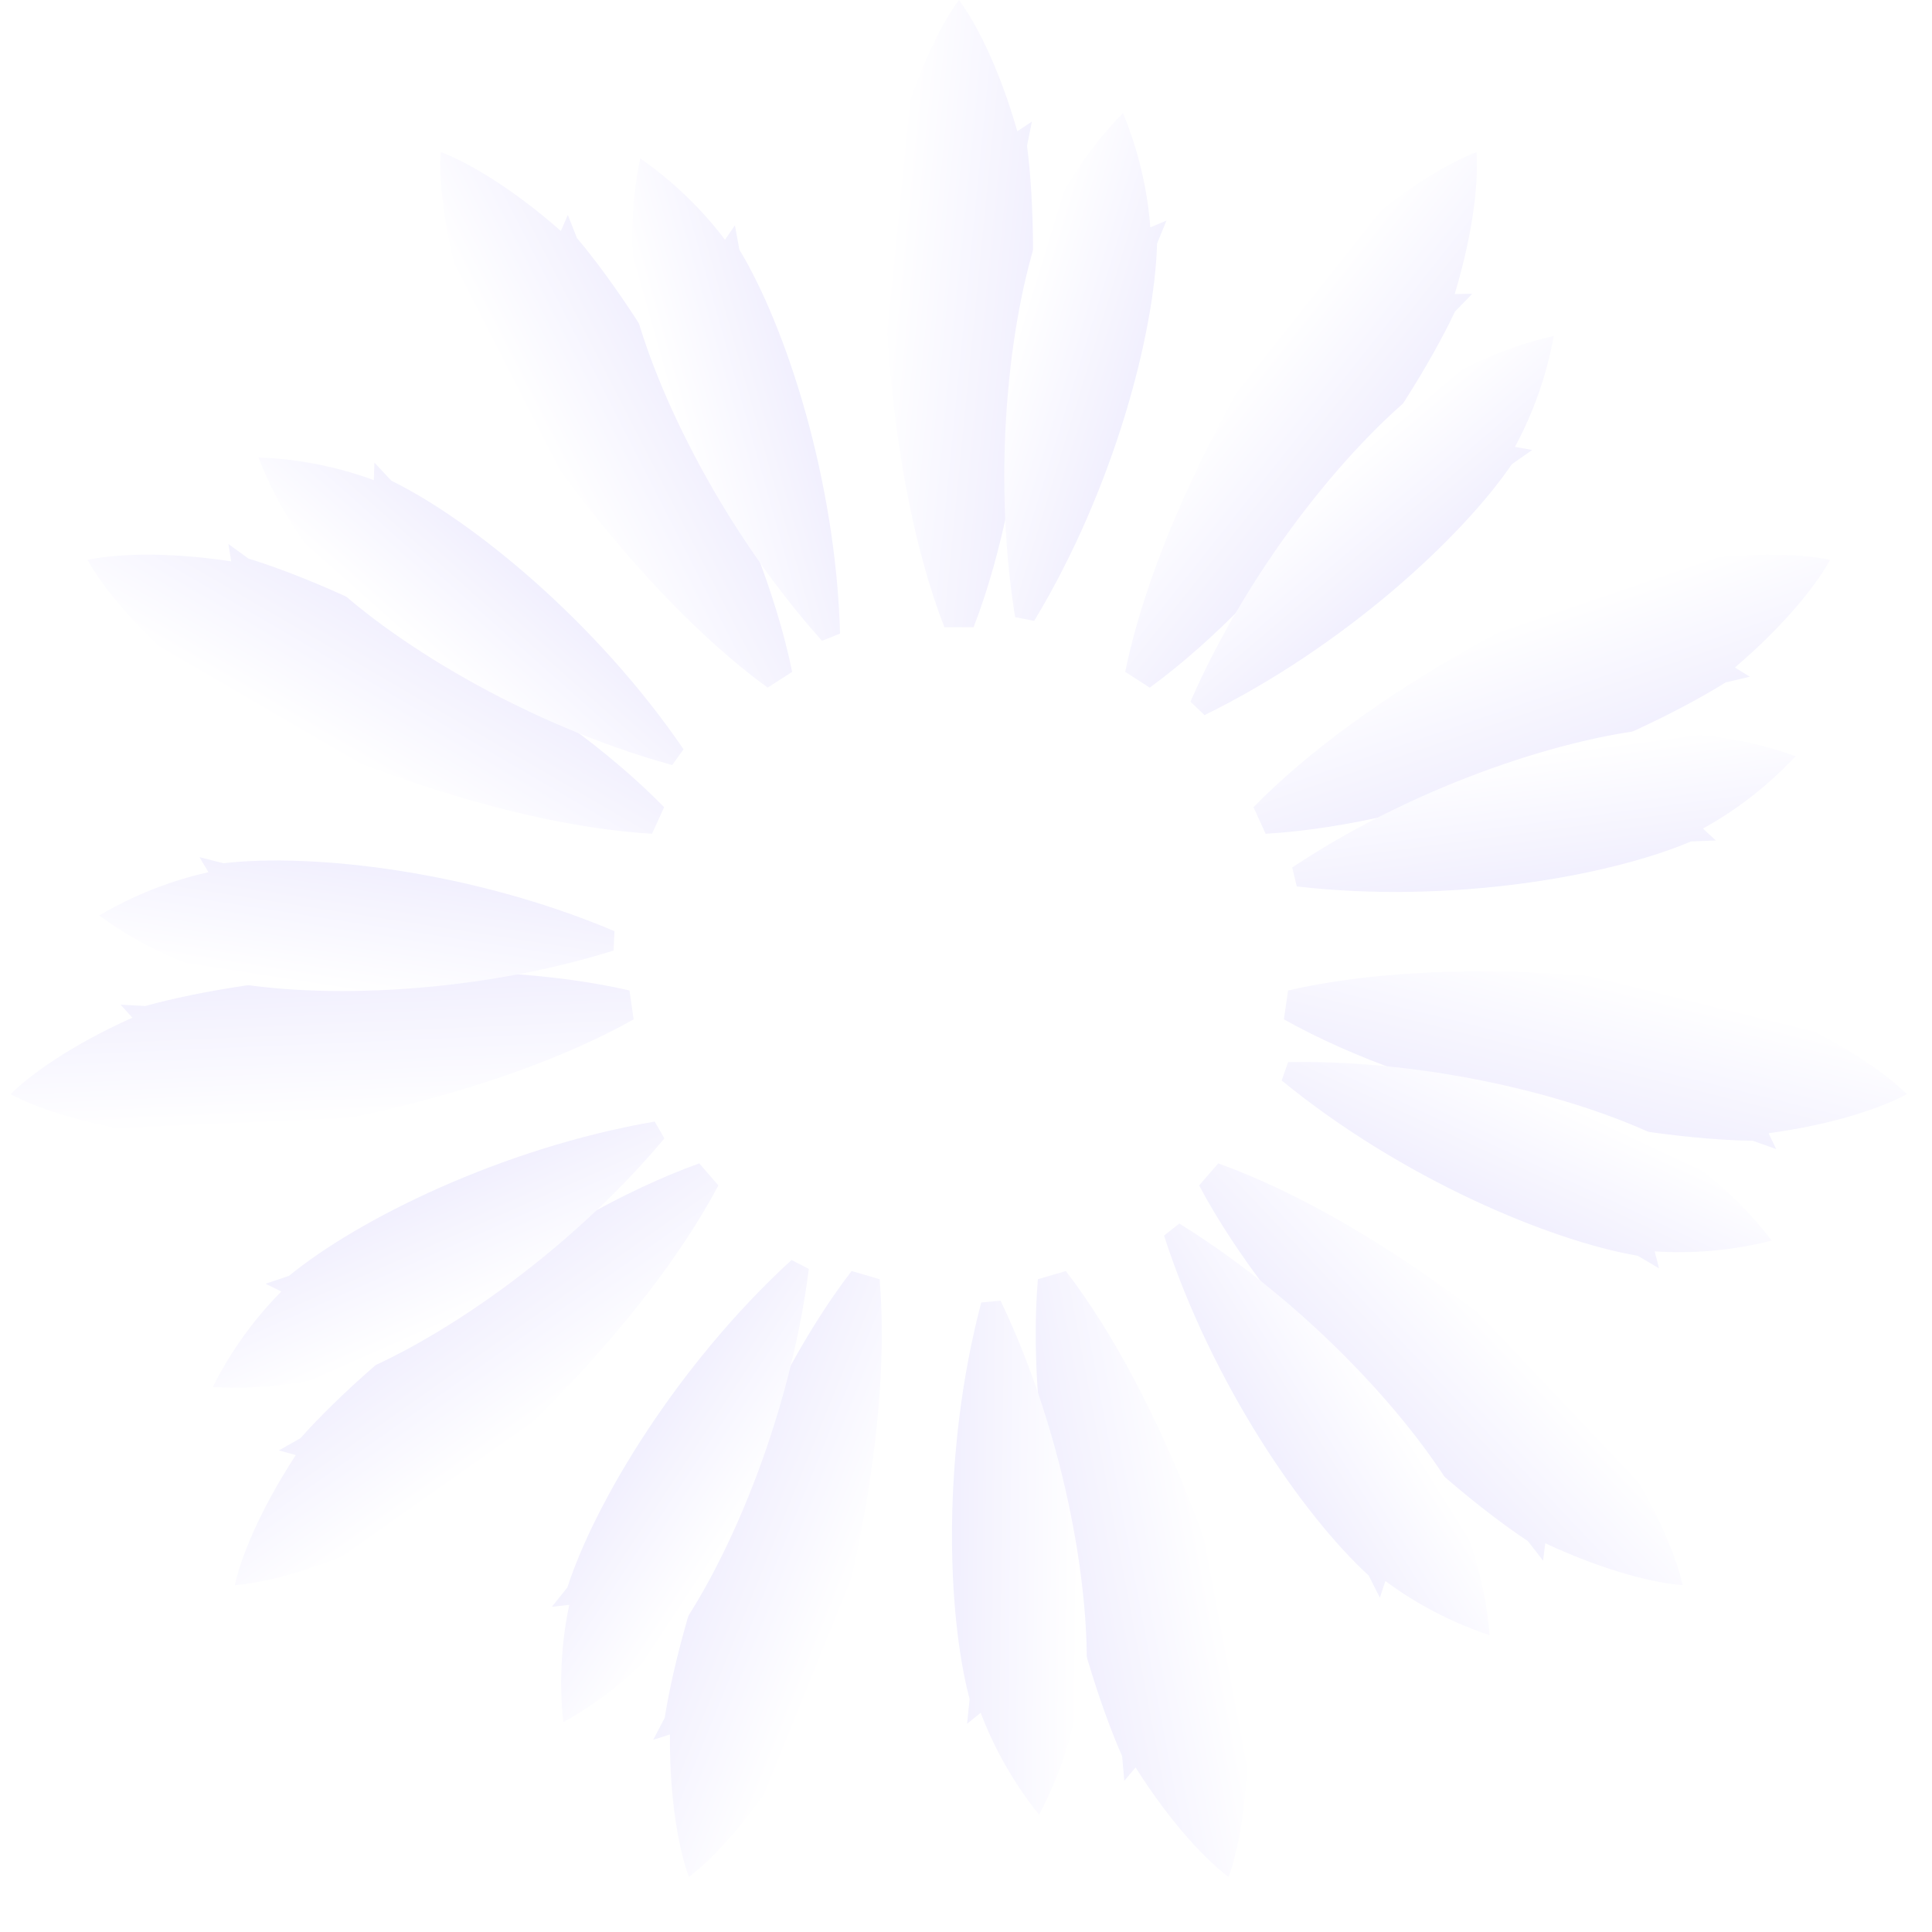
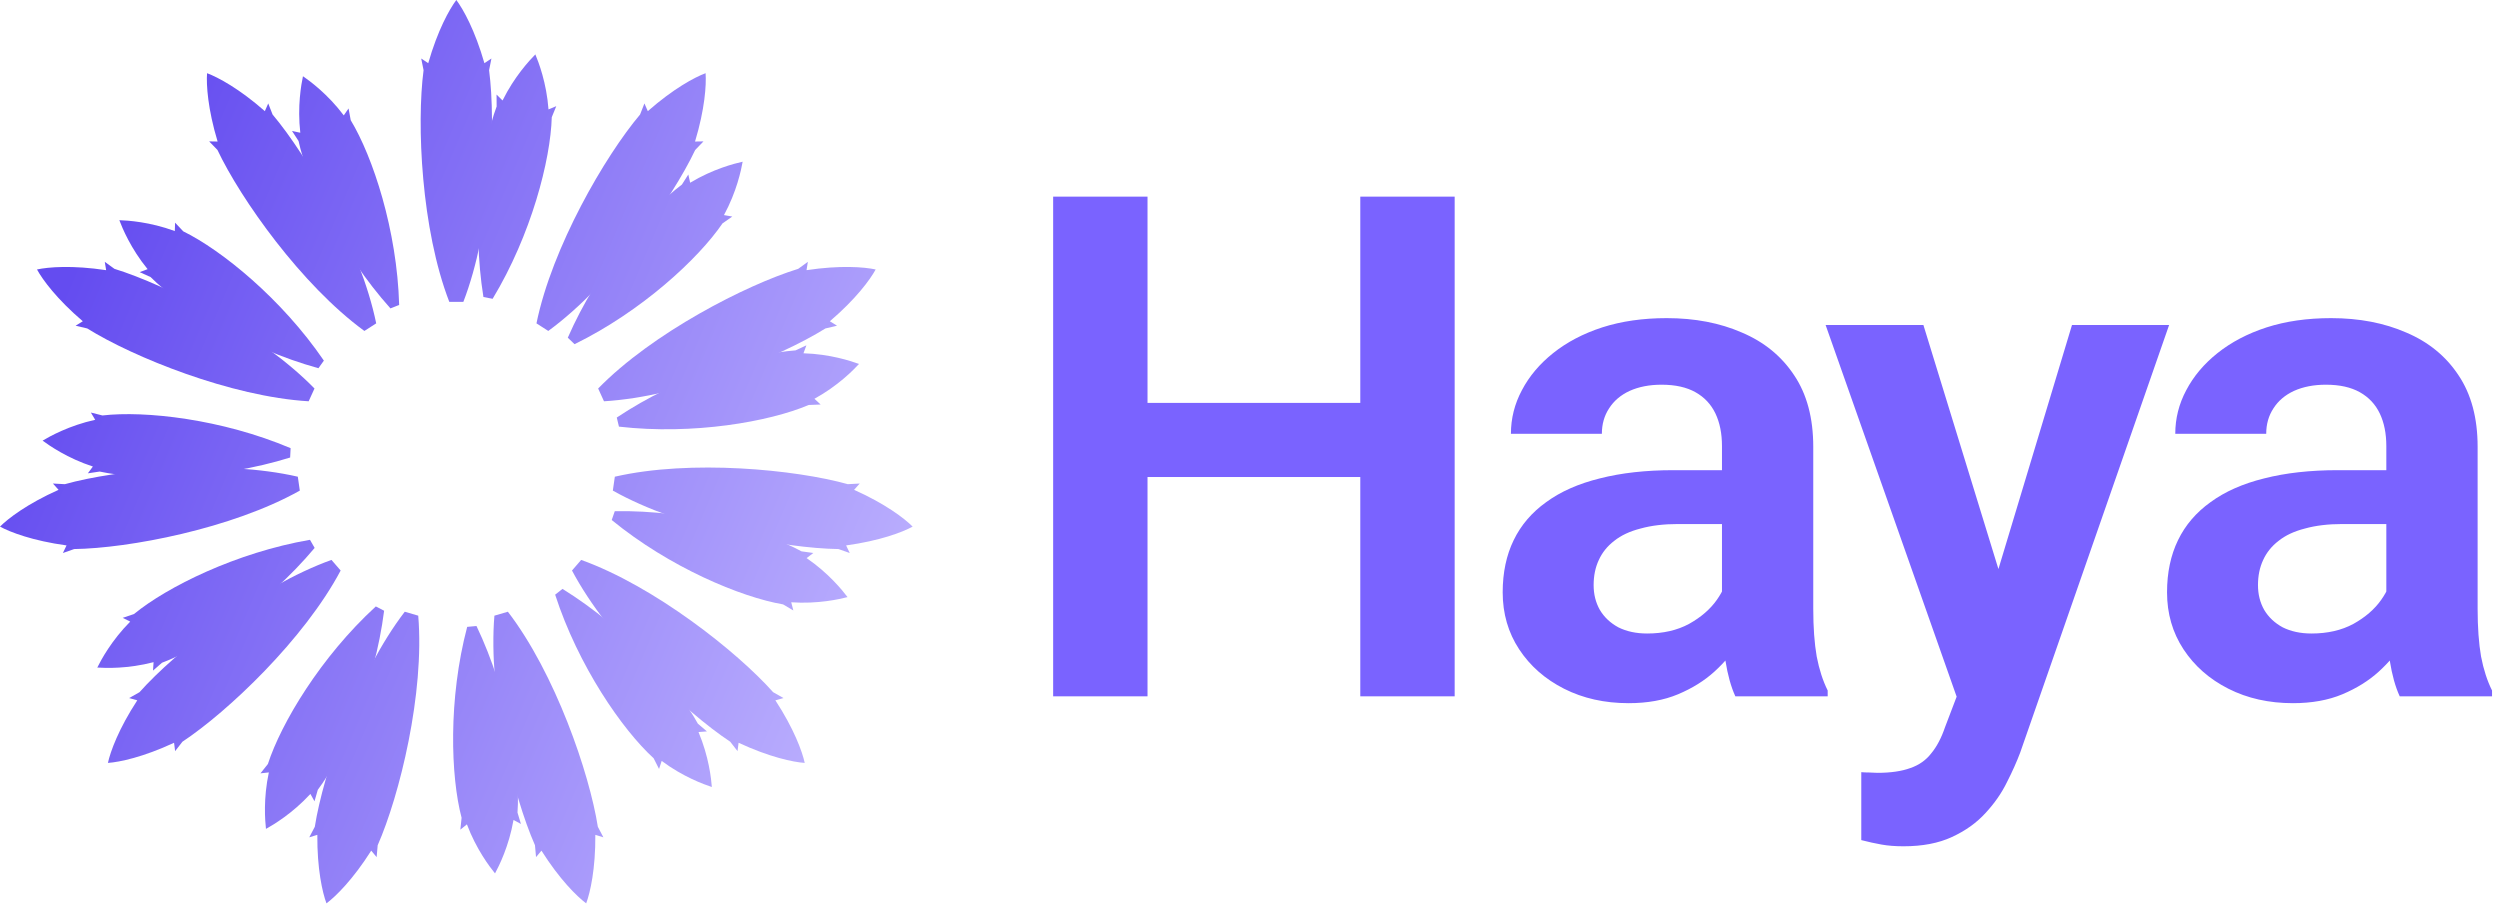
- <svg xmlns="http://www.w3.org/2000/svg" width="48" height="48" viewBox="0 0 48 48" fill="none">
-   <path d="M23.463 15.584C22.013 11.839 21.772 6.403 22.134 3.624L22.013 3.02L22.376 3.262C22.859 1.571 23.463 0.483 23.825 0C24.188 0.483 24.792 1.571 25.275 3.262L25.637 3.02L25.516 3.624C25.879 6.403 25.637 11.839 24.188 15.584H23.463Z" fill="url(#paint0_linear_1488_72)" />
-   <path d="M25.22 15.333C24.607 11.522 25.13 7.562 25.901 5.497L25.898 4.881L26.207 5.187C26.817 3.952 27.594 3.119 27.9 2.809C28.068 3.211 28.477 4.275 28.579 5.648L28.981 5.48L28.747 6.05C28.688 8.254 27.69 12.121 25.694 15.425L25.22 15.333Z" fill="url(#paint1_linear_1488_72)" />
-   <path d="M27.955 16.692C28.76 12.758 31.496 8.054 33.303 5.913L33.528 5.339L33.702 5.739C35.023 4.577 36.119 3.989 36.685 3.779C36.729 4.381 36.649 5.622 36.141 7.306L36.577 7.299L36.148 7.742C34.951 10.275 31.809 14.717 28.564 17.084L27.955 16.692Z" fill="url(#paint2_linear_1488_72)" />
-   <path d="M29.576 17.433C31.121 13.896 33.703 10.848 35.468 9.528L35.798 9.008L35.893 9.433C37.073 8.723 38.178 8.442 38.603 8.347C38.527 8.776 38.295 9.892 37.638 11.103L38.067 11.179L37.562 11.532C36.321 13.353 33.391 16.067 29.926 17.767L29.576 17.433Z" fill="url(#paint3_linear_1488_72)" />
-   <path d="M31.143 20.055C33.947 17.181 38.791 14.702 41.469 13.878L41.968 13.517L41.899 13.947C43.638 13.684 44.878 13.781 45.468 13.91C45.179 14.441 44.441 15.442 43.103 16.584L43.474 16.813L42.874 16.954C40.498 18.438 35.453 20.477 31.444 20.715L31.143 20.055Z" fill="url(#paint4_linear_1488_72)" />
-   <path d="M32.105 21.553C35.316 19.413 39.135 18.244 41.334 18.087L41.893 17.828L41.743 18.237C43.12 18.278 44.201 18.638 44.61 18.788C44.314 19.108 43.516 19.922 42.309 20.585L42.629 20.881L42.013 20.905C39.984 21.767 36.052 22.466 32.218 22.023L32.105 21.553Z" fill="url(#paint5_linear_1488_72)" />
-   <path d="M32.002 24.608C35.915 23.706 41.33 24.24 44.028 24.994L44.643 24.961L44.353 25.285C45.958 26.004 46.948 26.756 47.375 27.184C46.845 27.474 45.683 27.917 43.94 28.155L44.128 28.548L43.547 28.342C40.745 28.306 35.399 27.293 31.898 25.325L32.002 24.608Z" fill="url(#paint6_linear_1488_72)" />
-   <path d="M32.002 26.387C35.861 26.323 39.706 27.404 41.641 28.461L42.251 28.545L41.904 28.808C43.04 29.587 43.754 30.475 44.017 30.822C43.595 30.931 42.484 31.184 41.11 31.09L41.219 31.512L40.688 31.199C38.515 30.827 34.83 29.289 31.843 26.844L32.002 26.387Z" fill="url(#paint7_linear_1488_72)" />
-   <path d="M30.267 28.904C34.046 30.261 38.312 33.638 40.175 35.731L40.711 36.035L40.291 36.151C41.252 37.624 41.678 38.792 41.806 39.383C41.204 39.34 39.986 39.085 38.392 38.342L38.337 38.774L37.96 38.288C35.623 36.742 31.673 32.999 29.792 29.451L30.267 28.904Z" fill="url(#paint8_linear_1488_72)" />
-   <path d="M29.3 30.399C32.581 32.432 35.231 35.42 36.287 37.355L36.755 37.756L36.32 37.789C36.855 39.059 36.976 40.192 37.009 40.626C36.595 40.49 35.524 40.102 34.419 39.28L34.283 39.694L34.005 39.144C32.379 37.656 30.109 34.37 28.92 30.698L29.3 30.399Z" fill="url(#paint9_linear_1488_72)" />
-   <path d="M26.481 31.578C28.927 34.763 30.69 39.91 31.125 42.678L31.411 43.224L30.995 43.094C31.008 44.853 30.734 46.066 30.523 46.632C30.039 46.271 29.153 45.398 28.213 43.911L27.933 44.245L27.879 43.631C26.749 41.067 25.45 35.783 25.786 31.782L26.481 31.578Z" fill="url(#paint10_linear_1488_72)" />
-   <path d="M24.86 32.315C26.521 35.799 27.134 39.745 26.977 41.944L27.154 42.534L26.77 42.327C26.533 43.684 26.022 44.703 25.816 45.086C25.541 44.748 24.85 43.842 24.365 42.553L24.026 42.827L24.09 42.215C23.526 40.084 23.394 36.092 24.379 32.36L24.86 32.315Z" fill="url(#paint11_linear_1488_72)" />
-   <path d="M21.854 31.782C22.19 35.783 20.89 41.067 19.76 43.631L19.706 44.245L19.426 43.911C18.486 45.397 17.6 46.27 17.116 46.632C16.905 46.066 16.632 44.853 16.644 43.094L16.229 43.224L16.515 42.678C16.949 39.91 18.712 34.762 21.158 31.578L21.854 31.782Z" fill="url(#paint12_linear_1488_72)" />
-   <path d="M20.095 31.526C19.61 35.356 17.992 39.007 16.671 40.772L16.501 41.364L16.29 40.983C15.357 41.996 14.377 42.577 13.996 42.788C13.947 42.355 13.855 41.219 14.144 39.872L13.711 39.92L14.096 39.44C14.774 37.342 16.82 33.912 19.666 31.304L20.095 31.526Z" fill="url(#paint13_linear_1488_72)" />
-   <path d="M17.848 29.451C15.967 32.999 12.017 36.742 9.68 38.287L9.303 38.774L9.248 38.342C7.653 39.084 6.436 39.34 5.834 39.383C5.961 38.792 6.388 37.624 7.349 36.151L6.929 36.035L7.465 35.731C9.327 33.638 13.594 30.261 17.373 28.904L17.848 29.451Z" fill="url(#paint14_linear_1488_72)" />
-   <path d="M16.507 28.284C14.028 31.243 10.694 33.44 8.628 34.21L8.165 34.616L8.193 34.182C6.861 34.53 5.722 34.488 5.287 34.46C5.481 34.069 6.018 33.064 6.989 32.087L6.598 31.894L7.182 31.697C8.886 30.299 12.462 28.52 16.266 27.865L16.507 28.284Z" fill="url(#paint15_linear_1488_72)" />
-   <path d="M15.742 25.326C12.241 27.293 6.895 28.306 4.093 28.342L3.513 28.548L3.7 28.155C1.957 27.917 0.795 27.474 0.265 27.184C0.692 26.756 1.682 26.004 3.288 25.285L2.997 24.961L3.612 24.994C6.311 24.24 11.726 23.706 15.639 24.608L15.742 25.326Z" fill="url(#paint16_linear_1488_72)" />
-   <path d="M15.243 23.617C11.558 24.766 7.565 24.811 5.411 24.343L4.801 24.433L5.06 24.083C3.751 23.656 2.816 23.005 2.466 22.746C2.839 22.523 3.834 21.967 5.179 21.67L4.956 21.296L5.553 21.447C7.743 21.192 11.713 21.629 15.267 23.135L15.243 23.617Z" fill="url(#paint17_linear_1488_72)" />
-   <path d="M16.199 20.715C12.19 20.477 7.145 18.438 4.769 16.954L4.169 16.813L4.539 16.584C3.202 15.442 2.464 14.441 2.175 13.91C2.765 13.781 4.005 13.684 5.744 13.947L5.675 13.517L6.174 13.878C8.852 14.703 13.696 17.181 16.5 20.055L16.199 20.715Z" fill="url(#paint18_linear_1488_72)" />
-   <path d="M16.701 19.008C12.98 17.982 9.596 15.861 8.038 14.302L7.476 14.049L7.883 13.894C7.013 12.827 6.578 11.774 6.423 11.366C6.859 11.38 7.996 11.451 9.288 11.929L9.302 11.493L9.723 11.943C11.703 12.912 14.806 15.427 16.982 18.615L16.701 19.008Z" fill="url(#paint19_linear_1488_72)" />
-   <path d="M19.072 17.084C15.827 14.717 12.685 10.275 11.488 7.741L11.059 7.299L11.495 7.306C10.987 5.622 10.907 4.381 10.951 3.778C11.517 3.989 12.613 4.577 13.934 5.738L14.108 5.339L14.333 5.913C16.14 8.054 18.876 12.758 19.681 16.692L19.072 17.084Z" fill="url(#paint20_linear_1488_72)" />
-   <path d="M20.422 15.92C17.846 13.045 16.146 9.432 15.677 7.278L15.341 6.761L15.768 6.852C15.612 5.483 15.816 4.362 15.906 3.935C16.264 4.183 17.183 4.857 18.012 5.957L18.259 5.598L18.37 6.204C19.512 8.09 20.764 11.883 20.871 15.741L20.422 15.92Z" fill="url(#paint21_linear_1488_72)" />
+ <svg xmlns="http://www.w3.org/2000/svg" width="119" height="43" viewBox="0 0 119 43" fill="none">
+   <path d="M21.387 14.37C20.05 10.916 19.827 5.904 20.162 3.342L20.05 2.785L20.384 3.008C20.83 1.448 21.387 0.446 21.721 0C22.055 0.446 22.612 1.448 23.058 3.008L23.392 2.785L23.281 3.342C23.615 5.904 23.392 10.916 22.055 14.37H21.387Z" fill="url(#paint0_linear_175_9380)" />
+   <path d="M23.011 14.138C22.446 10.624 22.929 6.973 23.64 5.069L23.636 4.501L23.922 4.783C24.484 3.644 25.201 2.876 25.483 2.59C25.638 2.961 26.015 3.942 26.109 5.208L26.479 5.053L26.264 5.579C26.209 7.611 25.289 11.177 23.449 14.223L23.011 14.138Z" fill="url(#paint1_linear_175_9380)" />
+   <path d="M25.536 15.392C26.278 11.764 28.801 7.427 30.467 5.452L30.675 4.923L30.835 5.291C32.053 4.221 33.064 3.678 33.586 3.484C33.626 4.04 33.553 5.184 33.084 6.737L33.486 6.73L33.091 7.139C31.987 9.474 29.089 13.571 26.098 15.753L25.536 15.392Z" fill="url(#paint2_linear_175_9380)" />
+   <path d="M27.027 16.075C28.452 12.813 30.832 10.003 32.459 8.785L32.764 8.306L32.851 8.698C33.94 8.043 34.958 7.785 35.35 7.697C35.28 8.093 35.067 9.121 34.461 10.238L34.857 10.308L34.391 10.633C33.247 12.313 30.545 14.816 27.349 16.383L27.027 16.075Z" fill="url(#paint3_linear_175_9380)" />
+   <path d="M28.472 18.493C31.058 15.842 35.525 13.557 37.994 12.797L38.454 12.464L38.391 12.86C39.994 12.618 41.138 12.708 41.682 12.827C41.415 13.316 40.735 14.239 39.501 15.292L39.843 15.504L39.29 15.634C37.098 17.002 32.446 18.882 28.75 19.101L28.472 18.493Z" fill="url(#paint4_linear_175_9380)" />
+   <path d="M29.358 19.875C32.319 17.901 35.841 16.823 37.868 16.678L38.384 16.439L38.245 16.816C39.515 16.854 40.512 17.186 40.889 17.325C40.616 17.62 39.88 18.37 38.767 18.982L39.062 19.255L38.495 19.277C36.624 20.071 32.998 20.716 29.462 20.308L29.358 19.875Z" fill="url(#paint5_linear_175_9380)" />
+   <path d="M29.266 22.691C32.875 21.859 37.868 22.352 40.356 23.047L40.923 23.016L40.655 23.316C42.136 23.978 43.049 24.672 43.442 25.067C42.954 25.334 41.882 25.742 40.275 25.962L40.448 26.324L39.913 26.135C37.329 26.101 32.399 25.167 29.171 23.353L29.266 22.691Z" fill="url(#paint6_linear_175_9380)" />
+   <path d="M29.264 24.332C32.823 24.273 36.368 25.27 38.152 26.244L38.715 26.322L38.395 26.565C39.442 27.283 40.101 28.102 40.343 28.422C39.954 28.522 38.93 28.756 37.663 28.669L37.763 29.058L37.274 28.769C35.27 28.426 31.872 27.008 29.118 24.753L29.264 24.332Z" fill="url(#paint7_linear_175_9380)" />
+   <path d="M27.664 26.652C31.149 27.903 35.084 31.018 36.801 32.948L37.295 33.228L36.908 33.335C37.794 34.693 38.187 35.771 38.305 36.315C37.75 36.276 36.627 36.04 35.157 35.356L35.106 35.754L34.758 35.305C32.603 33.88 28.961 30.429 27.227 27.157L27.664 26.652Z" fill="url(#paint8_linear_175_9380)" />
+   <path d="M26.775 28.031C29.801 29.906 32.244 32.661 33.218 34.446L33.65 34.815L33.249 34.846C33.742 36.017 33.853 37.061 33.884 37.462C33.503 37.336 32.514 36.978 31.496 36.22L31.37 36.602L31.114 36.095C29.614 34.723 27.522 31.692 26.425 28.306L26.775 28.031Z" fill="url(#paint9_linear_175_9380)" />
+   <path d="M24.175 29.118C26.431 32.055 28.056 36.802 28.457 39.354L28.721 39.857L28.338 39.738C28.349 41.359 28.097 42.478 27.902 43C27.456 42.666 26.639 41.861 25.773 40.491L25.515 40.798L25.465 40.233C24.422 37.869 23.224 32.996 23.534 29.306L24.175 29.118Z" fill="url(#paint10_linear_175_9380)" />
+   <path d="M22.681 29.798C24.214 33.01 24.779 36.649 24.633 38.677L24.796 39.221L24.443 39.031C24.225 40.282 23.753 41.221 23.563 41.574C23.31 41.263 22.672 40.427 22.225 39.239L21.913 39.492L21.972 38.927C21.452 36.962 21.33 33.281 22.238 29.839L22.681 29.798Z" fill="url(#paint11_linear_175_9380)" />
+   <path d="M19.908 29.306C20.218 32.996 19.02 37.869 17.978 40.233L17.928 40.799L17.67 40.491C16.803 41.861 15.986 42.667 15.54 43C15.345 42.478 15.093 41.359 15.105 39.738L14.721 39.857L14.985 39.354C15.386 36.802 17.012 32.055 19.267 29.118L19.908 29.306Z" fill="url(#paint12_linear_175_9380)" />
+   <path d="M18.284 29.071C17.837 32.602 16.345 35.969 15.127 37.596L14.97 38.142L14.775 37.791C13.915 38.725 13.011 39.261 12.66 39.455C12.616 39.056 12.53 38.008 12.797 36.767L12.398 36.811L12.752 36.367C13.377 34.433 15.264 31.271 17.889 28.866L18.284 29.071Z" fill="url(#paint13_linear_175_9380)" />
+   <path d="M16.215 27.157C14.481 30.429 10.839 33.88 8.684 35.305L8.336 35.754L8.285 35.356C6.815 36.04 5.693 36.276 5.137 36.315C5.255 35.771 5.648 34.693 6.535 33.335L6.147 33.228L6.641 32.948C8.359 31.018 12.293 27.903 15.778 26.652L16.215 27.157Z" fill="url(#paint14_linear_175_9380)" />
+   <path d="M14.977 26.081C12.691 28.809 9.616 30.835 7.711 31.546L7.284 31.92L7.31 31.519C6.082 31.84 5.031 31.802 4.631 31.776C4.809 31.416 5.304 30.489 6.199 29.588L5.84 29.41L6.378 29.228C7.949 27.939 11.247 26.299 14.755 25.695L14.977 26.081Z" fill="url(#paint15_linear_175_9380)" />
+   <path d="M14.271 23.353C11.043 25.167 6.113 26.101 3.53 26.135L2.994 26.324L3.167 25.962C1.56 25.742 0.489 25.334 0 25.067C0.393 24.672 1.307 23.978 2.787 23.316L2.519 23.016L3.086 23.047C5.574 22.352 10.568 21.859 14.176 22.691L14.271 23.353Z" fill="url(#paint16_linear_175_9380)" />
+   <path d="M13.811 21.778C10.413 22.837 6.73 22.879 4.744 22.446L4.182 22.53L4.421 22.207C3.214 21.813 2.351 21.213 2.028 20.974C2.373 20.768 3.291 20.256 4.531 19.982L4.325 19.637L4.876 19.776C6.895 19.541 10.555 19.944 13.833 21.333L13.811 21.778Z" fill="url(#paint17_linear_175_9380)" />
+   <path d="M14.692 19.101C10.996 18.882 6.344 17.002 4.152 15.634L3.599 15.504L3.941 15.292C2.708 14.239 2.027 13.316 1.761 12.827C2.305 12.708 3.448 12.618 5.052 12.86L4.988 12.464L5.448 12.797C7.918 13.557 12.384 15.842 14.97 18.493L14.692 19.101Z" fill="url(#paint18_linear_175_9380)" />
+   <path d="M15.157 17.527C11.726 16.581 8.605 14.625 7.168 13.188L6.65 12.954L7.026 12.812C6.223 11.828 5.822 10.856 5.68 10.481C6.081 10.494 7.13 10.559 8.321 10.999L8.334 10.598L8.723 11.012C10.548 11.906 13.409 14.225 15.416 17.165L15.157 17.527Z" fill="url(#paint19_linear_175_9380)" />
+   <path d="M17.345 15.753C14.353 13.571 11.455 9.474 10.351 7.138L9.956 6.73L10.358 6.737C9.89 5.184 9.816 4.04 9.856 3.484C10.378 3.678 11.389 4.22 12.607 5.291L12.768 4.923L12.975 5.452C14.641 7.427 17.164 11.764 17.907 15.392L17.345 15.753Z" fill="url(#paint20_linear_175_9380)" />
+   <path d="M18.586 14.68C16.211 12.029 14.643 8.697 14.211 6.711L13.901 6.235L14.294 6.318C14.151 5.056 14.338 4.022 14.421 3.629C14.752 3.857 15.6 4.478 16.364 5.493L16.591 5.162L16.694 5.721C17.747 7.46 18.901 10.957 19 14.515L18.586 14.68Z" fill="url(#paint21_linear_175_9380)" />
+   <path d="M65.91 19.178V22.706H53.397V19.178H65.91ZM54.622 9.36V33.145H50.13V9.36H54.622ZM69.242 9.36V33.145H64.75V9.36H69.242Z" fill="#7A63FF" />
+   <path d="M81.966 29.387V21.236C81.966 20.637 81.863 20.12 81.656 19.684C81.449 19.249 81.133 18.911 80.709 18.672C80.284 18.432 79.745 18.312 79.091 18.312C78.514 18.312 78.008 18.41 77.572 18.606C77.147 18.802 76.821 19.08 76.592 19.439C76.363 19.788 76.249 20.191 76.249 20.648H71.92C71.92 19.918 72.094 19.227 72.443 18.573C72.791 17.909 73.287 17.321 73.929 16.809C74.583 16.287 75.361 15.878 76.265 15.584C77.18 15.29 78.204 15.143 79.336 15.143C80.676 15.143 81.868 15.372 82.914 15.829C83.97 16.276 84.798 16.951 85.397 17.855C86.007 18.759 86.311 19.897 86.311 21.269V28.979C86.311 29.861 86.366 30.618 86.475 31.25C86.595 31.87 86.769 32.409 86.998 32.867V33.145H82.603C82.397 32.698 82.239 32.132 82.13 31.446C82.021 30.749 81.966 30.063 81.966 29.387ZM82.571 22.38L82.603 24.944H79.875C79.2 24.944 78.607 25.015 78.095 25.157C77.583 25.287 77.164 25.483 76.837 25.745C76.51 25.995 76.265 26.3 76.102 26.659C75.939 27.008 75.857 27.405 75.857 27.852C75.857 28.288 75.955 28.68 76.151 29.028C76.358 29.377 76.652 29.654 77.033 29.861C77.425 30.057 77.882 30.155 78.405 30.155C79.168 30.155 79.832 30.003 80.398 29.698C80.964 29.382 81.406 29.001 81.721 28.554C82.037 28.108 82.206 27.683 82.228 27.28L83.469 29.142C83.317 29.589 83.088 30.063 82.783 30.564C82.478 31.064 82.086 31.533 81.607 31.968C81.128 32.404 80.551 32.763 79.875 33.047C79.2 33.33 78.416 33.471 77.523 33.471C76.38 33.471 75.356 33.242 74.452 32.785C73.548 32.328 72.835 31.702 72.312 30.907C71.79 30.112 71.528 29.208 71.528 28.195C71.528 27.258 71.702 26.431 72.051 25.712C72.399 24.993 72.917 24.389 73.603 23.899C74.289 23.398 75.138 23.022 76.151 22.772C77.175 22.51 78.345 22.38 79.663 22.38H82.571Z" fill="#7A63FF" />
+   <path d="M93.89 31.184L98.627 15.47H103.25L96.161 35.824C95.997 36.259 95.785 36.733 95.524 37.245C95.273 37.757 94.936 38.241 94.511 38.699C94.086 39.167 93.552 39.548 92.91 39.842C92.278 40.136 91.511 40.283 90.607 40.283C90.215 40.283 89.866 40.256 89.561 40.201C89.256 40.147 88.935 40.076 88.597 39.989V36.755C88.706 36.766 88.832 36.771 88.973 36.771C89.126 36.782 89.256 36.787 89.365 36.787C89.997 36.787 90.52 36.711 90.933 36.559C91.347 36.417 91.679 36.183 91.93 35.856C92.191 35.54 92.409 35.127 92.583 34.615L93.89 31.184ZM91.554 15.47L95.556 28.489L96.259 33.047L93.286 33.586L86.899 15.47H91.554Z" fill="#7A63FF" />
+   <path d="M113.589 29.387V21.236C113.589 20.637 113.486 20.12 113.279 19.684C113.072 19.249 112.756 18.911 112.332 18.672C111.907 18.432 111.368 18.312 110.714 18.312C110.137 18.312 109.631 18.41 109.195 18.606C108.771 18.802 108.444 19.08 108.215 19.439C107.986 19.788 107.872 20.191 107.872 20.648H103.543C103.543 19.918 103.717 19.227 104.066 18.573C104.414 17.909 104.91 17.321 105.552 16.809C106.206 16.287 106.985 15.878 107.888 15.584C108.803 15.29 109.827 15.143 110.959 15.143C112.299 15.143 113.491 15.372 114.537 15.829C115.593 16.276 116.421 16.951 117.02 17.855C117.63 18.759 117.935 19.897 117.935 21.269V28.979C117.935 29.861 117.989 30.618 118.098 31.25C118.218 31.87 118.392 32.409 118.621 32.867V33.145H114.227C114.02 32.698 113.862 32.132 113.753 31.446C113.644 30.749 113.589 30.063 113.589 29.387ZM114.194 22.38L114.227 24.944H111.499C110.823 24.944 110.23 25.015 109.718 25.157C109.206 25.287 108.787 25.483 108.46 25.745C108.133 25.995 107.888 26.3 107.725 26.659C107.562 27.008 107.48 27.405 107.48 27.852C107.48 28.288 107.578 28.68 107.774 29.028C107.981 29.377 108.275 29.654 108.656 29.861C109.048 30.057 109.506 30.155 110.028 30.155C110.791 30.155 111.455 30.003 112.021 29.698C112.588 29.382 113.029 29.001 113.344 28.554C113.66 28.108 113.829 27.683 113.851 27.28L115.092 29.142C114.94 29.589 114.711 30.063 114.406 30.564C114.101 31.064 113.709 31.533 113.23 31.968C112.751 32.404 112.174 32.763 111.499 33.047C110.823 33.33 110.039 33.471 109.146 33.471C108.003 33.471 106.979 33.242 106.075 32.785C105.171 32.328 104.458 31.702 103.935 30.907C103.413 30.112 103.151 29.208 103.151 28.195C103.151 27.258 103.325 26.431 103.674 25.712C104.022 24.993 104.54 24.389 105.226 23.899C105.912 23.398 106.761 23.022 107.774 22.772C108.798 22.51 109.968 22.38 111.286 22.38H114.194Z" fill="#7A63FF" />
  <defs>
-     <linearGradient id="paint0_linear_1488_72" x1="26.041" y1="9.585" x2="21.83" y2="9.166" gradientUnits="userSpaceOnUse">
-       <stop stop-color="#EFEDFE" />
-       <stop offset="1" stop-color="white" />
+     <linearGradient id="paint0_linear_175_9380" x1="47.868" y1="26.447" x2="5.361" y2="8.385" gradientUnits="userSpaceOnUse">
+       <stop stop-color="#C2B7FF" />
+       <stop offset="1" stop-color="#644CF0" />
    </linearGradient>
-     <linearGradient id="paint1_linear_1488_72" x1="28.29" y1="10.908" x2="24.771" y2="9.832" gradientUnits="userSpaceOnUse">
-       <stop stop-color="#EFEDFE" />
-       <stop offset="1" stop-color="white" />
+     <linearGradient id="paint1_linear_175_9380" x1="47.868" y1="26.447" x2="5.361" y2="8.385" gradientUnits="userSpaceOnUse">
+       <stop stop-color="#C2B7FF" />
+       <stop offset="1" stop-color="#644CF0" />
    </linearGradient>
-     <linearGradient id="paint2_linear_1488_72" x1="33.367" y1="13.039" x2="30.051" y2="10.41" gradientUnits="userSpaceOnUse">
-       <stop stop-color="#EFEDFE" />
-       <stop offset="1" stop-color="white" />
+     <linearGradient id="paint2_linear_175_9380" x1="47.868" y1="26.447" x2="5.361" y2="8.385" gradientUnits="userSpaceOnUse">
+       <stop stop-color="#C2B7FF" />
+       <stop offset="1" stop-color="#644CF0" />
    </linearGradient>
-     <linearGradient id="paint3_linear_1488_72" x1="34.552" y1="15.371" x2="32.173" y2="12.563" gradientUnits="userSpaceOnUse">
-       <stop stop-color="#EFEDFE" />
-       <stop offset="1" stop-color="white" />
+     <linearGradient id="paint3_linear_175_9380" x1="47.868" y1="26.447" x2="5.361" y2="8.385" gradientUnits="userSpaceOnUse">
+       <stop stop-color="#C2B7FF" />
+       <stop offset="1" stop-color="#644CF0" />
    </linearGradient>
-     <linearGradient id="paint4_linear_1488_72" x1="37.671" y1="19.908" x2="36.301" y2="15.904" gradientUnits="userSpaceOnUse">
-       <stop stop-color="#EFEDFE" />
-       <stop offset="1" stop-color="white" />
+     <linearGradient id="paint4_linear_175_9380" x1="47.868" y1="26.447" x2="5.361" y2="8.385" gradientUnits="userSpaceOnUse">
+       <stop stop-color="#C2B7FF" />
+       <stop offset="1" stop-color="#644CF0" />
    </linearGradient>
-     <linearGradient id="paint5_linear_1488_72" x1="37.405" y1="22.508" x2="36.922" y2="18.86" gradientUnits="userSpaceOnUse">
-       <stop stop-color="#EFEDFE" />
-       <stop offset="1" stop-color="white" />
+     <linearGradient id="paint5_linear_175_9380" x1="47.868" y1="26.447" x2="5.361" y2="8.385" gradientUnits="userSpaceOnUse">
+       <stop stop-color="#C2B7FF" />
+       <stop offset="1" stop-color="#644CF0" />
    </linearGradient>
-     <linearGradient id="paint6_linear_1488_72" x1="37.573" y1="28.014" x2="38.586" y2="23.905" gradientUnits="userSpaceOnUse">
-       <stop stop-color="#EFEDFE" />
-       <stop offset="1" stop-color="white" />
+     <linearGradient id="paint6_linear_175_9380" x1="47.868" y1="26.447" x2="5.361" y2="8.385" gradientUnits="userSpaceOnUse">
+       <stop stop-color="#C2B7FF" />
+       <stop offset="1" stop-color="#644CF0" />
    </linearGradient>
-     <linearGradient id="paint7_linear_1488_72" x1="35.945" y1="30.056" x2="37.511" y2="26.726" gradientUnits="userSpaceOnUse">
-       <stop stop-color="#EFEDFE" />
-       <stop offset="1" stop-color="white" />
+     <linearGradient id="paint7_linear_175_9380" x1="47.868" y1="26.447" x2="5.361" y2="8.385" gradientUnits="userSpaceOnUse">
+       <stop stop-color="#C2B7FF" />
+       <stop offset="1" stop-color="#644CF0" />
    </linearGradient>
-     <linearGradient id="paint8_linear_1488_72" x1="33.112" y1="34.781" x2="36.186" y2="31.872" gradientUnits="userSpaceOnUse">
-       <stop stop-color="#EFEDFE" />
-       <stop offset="1" stop-color="white" />
+     <linearGradient id="paint8_linear_175_9380" x1="47.868" y1="26.447" x2="5.361" y2="8.385" gradientUnits="userSpaceOnUse">
+       <stop stop-color="#C2B7FF" />
+       <stop offset="1" stop-color="#644CF0" />
    </linearGradient>
-     <linearGradient id="paint9_linear_1488_72" x1="30.633" y1="35.617" x2="33.751" y2="33.663" gradientUnits="userSpaceOnUse">
-       <stop stop-color="#EFEDFE" />
-       <stop offset="1" stop-color="white" />
+     <linearGradient id="paint9_linear_175_9380" x1="47.868" y1="26.447" x2="5.361" y2="8.385" gradientUnits="userSpaceOnUse">
+       <stop stop-color="#C2B7FF" />
+       <stop offset="1" stop-color="#644CF0" />
    </linearGradient>
-     <linearGradient id="paint10_linear_1488_72" x1="25.697" y1="38.06" x2="29.856" y2="37.275" gradientUnits="userSpaceOnUse">
-       <stop stop-color="#EFEDFE" />
-       <stop offset="1" stop-color="white" />
+     <linearGradient id="paint10_linear_175_9380" x1="47.868" y1="26.447" x2="5.361" y2="8.385" gradientUnits="userSpaceOnUse">
+       <stop stop-color="#C2B7FF" />
+       <stop offset="1" stop-color="#644CF0" />
    </linearGradient>
-     <linearGradient id="paint11_linear_1488_72" x1="23.16" y1="37.425" x2="26.84" y2="37.466" gradientUnits="userSpaceOnUse">
-       <stop stop-color="#EFEDFE" />
-       <stop offset="1" stop-color="white" />
+     <linearGradient id="paint11_linear_175_9380" x1="47.868" y1="26.447" x2="5.361" y2="8.385" gradientUnits="userSpaceOnUse">
+       <stop stop-color="#C2B7FF" />
+       <stop offset="1" stop-color="#644CF0" />
    </linearGradient>
-     <linearGradient id="paint12_linear_1488_72" x1="17.69" y1="36.811" x2="21.613" y2="38.399" gradientUnits="userSpaceOnUse">
-       <stop stop-color="#EFEDFE" />
-       <stop offset="1" stop-color="white" />
+     <linearGradient id="paint12_linear_175_9380" x1="47.868" y1="26.447" x2="5.361" y2="8.385" gradientUnits="userSpaceOnUse">
+       <stop stop-color="#C2B7FF" />
+       <stop offset="1" stop-color="#644CF0" />
    </linearGradient>
-     <linearGradient id="paint13_linear_1488_72" x1="15.903" y1="34.907" x2="18.976" y2="36.931" gradientUnits="userSpaceOnUse">
-       <stop stop-color="#EFEDFE" />
-       <stop offset="1" stop-color="white" />
+     <linearGradient id="paint13_linear_175_9380" x1="47.868" y1="26.447" x2="5.361" y2="8.385" gradientUnits="userSpaceOnUse">
+       <stop stop-color="#C2B7FF" />
+       <stop offset="1" stop-color="#644CF0" />
    </linearGradient>
-     <linearGradient id="paint14_linear_1488_72" x1="11.626" y1="31.431" x2="14.067" y2="34.888" gradientUnits="userSpaceOnUse">
-       <stop stop-color="#EFEDFE" />
-       <stop offset="1" stop-color="white" />
+     <linearGradient id="paint14_linear_175_9380" x1="47.868" y1="26.447" x2="5.361" y2="8.385" gradientUnits="userSpaceOnUse">
+       <stop stop-color="#C2B7FF" />
+       <stop offset="1" stop-color="#644CF0" />
    </linearGradient>
-     <linearGradient id="paint15_linear_1488_72" x1="11.153" y1="28.861" x2="12.644" y2="32.226" gradientUnits="userSpaceOnUse">
-       <stop stop-color="#EFEDFE" />
-       <stop offset="1" stop-color="white" />
+     <linearGradient id="paint15_linear_175_9380" x1="47.868" y1="26.447" x2="5.361" y2="8.385" gradientUnits="userSpaceOnUse">
+       <stop stop-color="#C2B7FF" />
+       <stop offset="1" stop-color="#644CF0" />
    </linearGradient>
-     <linearGradient id="paint16_linear_1488_72" x1="9.437" y1="23.627" x2="9.622" y2="27.855" gradientUnits="userSpaceOnUse">
-       <stop stop-color="#EFEDFE" />
-       <stop offset="1" stop-color="white" />
+     <linearGradient id="paint16_linear_175_9380" x1="47.868" y1="26.447" x2="5.361" y2="8.385" gradientUnits="userSpaceOnUse">
+       <stop stop-color="#C2B7FF" />
+       <stop offset="1" stop-color="#644CF0" />
    </linearGradient>
-     <linearGradient id="paint17_linear_1488_72" x1="10.426" y1="21.208" x2="9.862" y2="24.844" gradientUnits="userSpaceOnUse">
-       <stop stop-color="#EFEDFE" />
-       <stop offset="1" stop-color="white" />
+     <linearGradient id="paint17_linear_175_9380" x1="47.868" y1="26.447" x2="5.361" y2="8.385" gradientUnits="userSpaceOnUse">
+       <stop stop-color="#C2B7FF" />
+       <stop offset="1" stop-color="#644CF0" />
    </linearGradient>
-     <linearGradient id="paint18_linear_1488_72" x1="11.814" y1="15.877" x2="9.683" y2="19.534" gradientUnits="userSpaceOnUse">
-       <stop stop-color="#EFEDFE" />
-       <stop offset="1" stop-color="white" />
+     <linearGradient id="paint18_linear_175_9380" x1="47.868" y1="26.447" x2="5.361" y2="8.385" gradientUnits="userSpaceOnUse">
+       <stop stop-color="#C2B7FF" />
+       <stop offset="1" stop-color="#644CF0" />
    </linearGradient>
-     <linearGradient id="paint19_linear_1488_72" x1="13.952" y1="14.377" x2="11.511" y2="17.13" gradientUnits="userSpaceOnUse">
-       <stop stop-color="#EFEDFE" />
-       <stop offset="1" stop-color="white" />
+     <linearGradient id="paint19_linear_175_9380" x1="47.868" y1="26.447" x2="5.361" y2="8.385" gradientUnits="userSpaceOnUse">
+       <stop stop-color="#C2B7FF" />
+       <stop offset="1" stop-color="#644CF0" />
    </linearGradient>
-     <linearGradient id="paint20_linear_1488_72" x1="17.997" y1="10.643" x2="14.228" y2="12.568" gradientUnits="userSpaceOnUse">
-       <stop stop-color="#EFEDFE" />
-       <stop offset="1" stop-color="white" />
+     <linearGradient id="paint20_linear_175_9380" x1="47.868" y1="26.447" x2="5.361" y2="8.385" gradientUnits="userSpaceOnUse">
+       <stop stop-color="#C2B7FF" />
+       <stop offset="1" stop-color="#644CF0" />
    </linearGradient>
-     <linearGradient id="paint21_linear_1488_72" x1="20.612" y1="10.538" x2="17.07" y2="11.535" gradientUnits="userSpaceOnUse">
-       <stop stop-color="#EFEDFE" />
-       <stop offset="1" stop-color="white" />
+     <linearGradient id="paint21_linear_175_9380" x1="47.868" y1="26.447" x2="5.361" y2="8.385" gradientUnits="userSpaceOnUse">
+       <stop stop-color="#C2B7FF" />
+       <stop offset="1" stop-color="#644CF0" />
    </linearGradient>
  </defs>
</svg>
